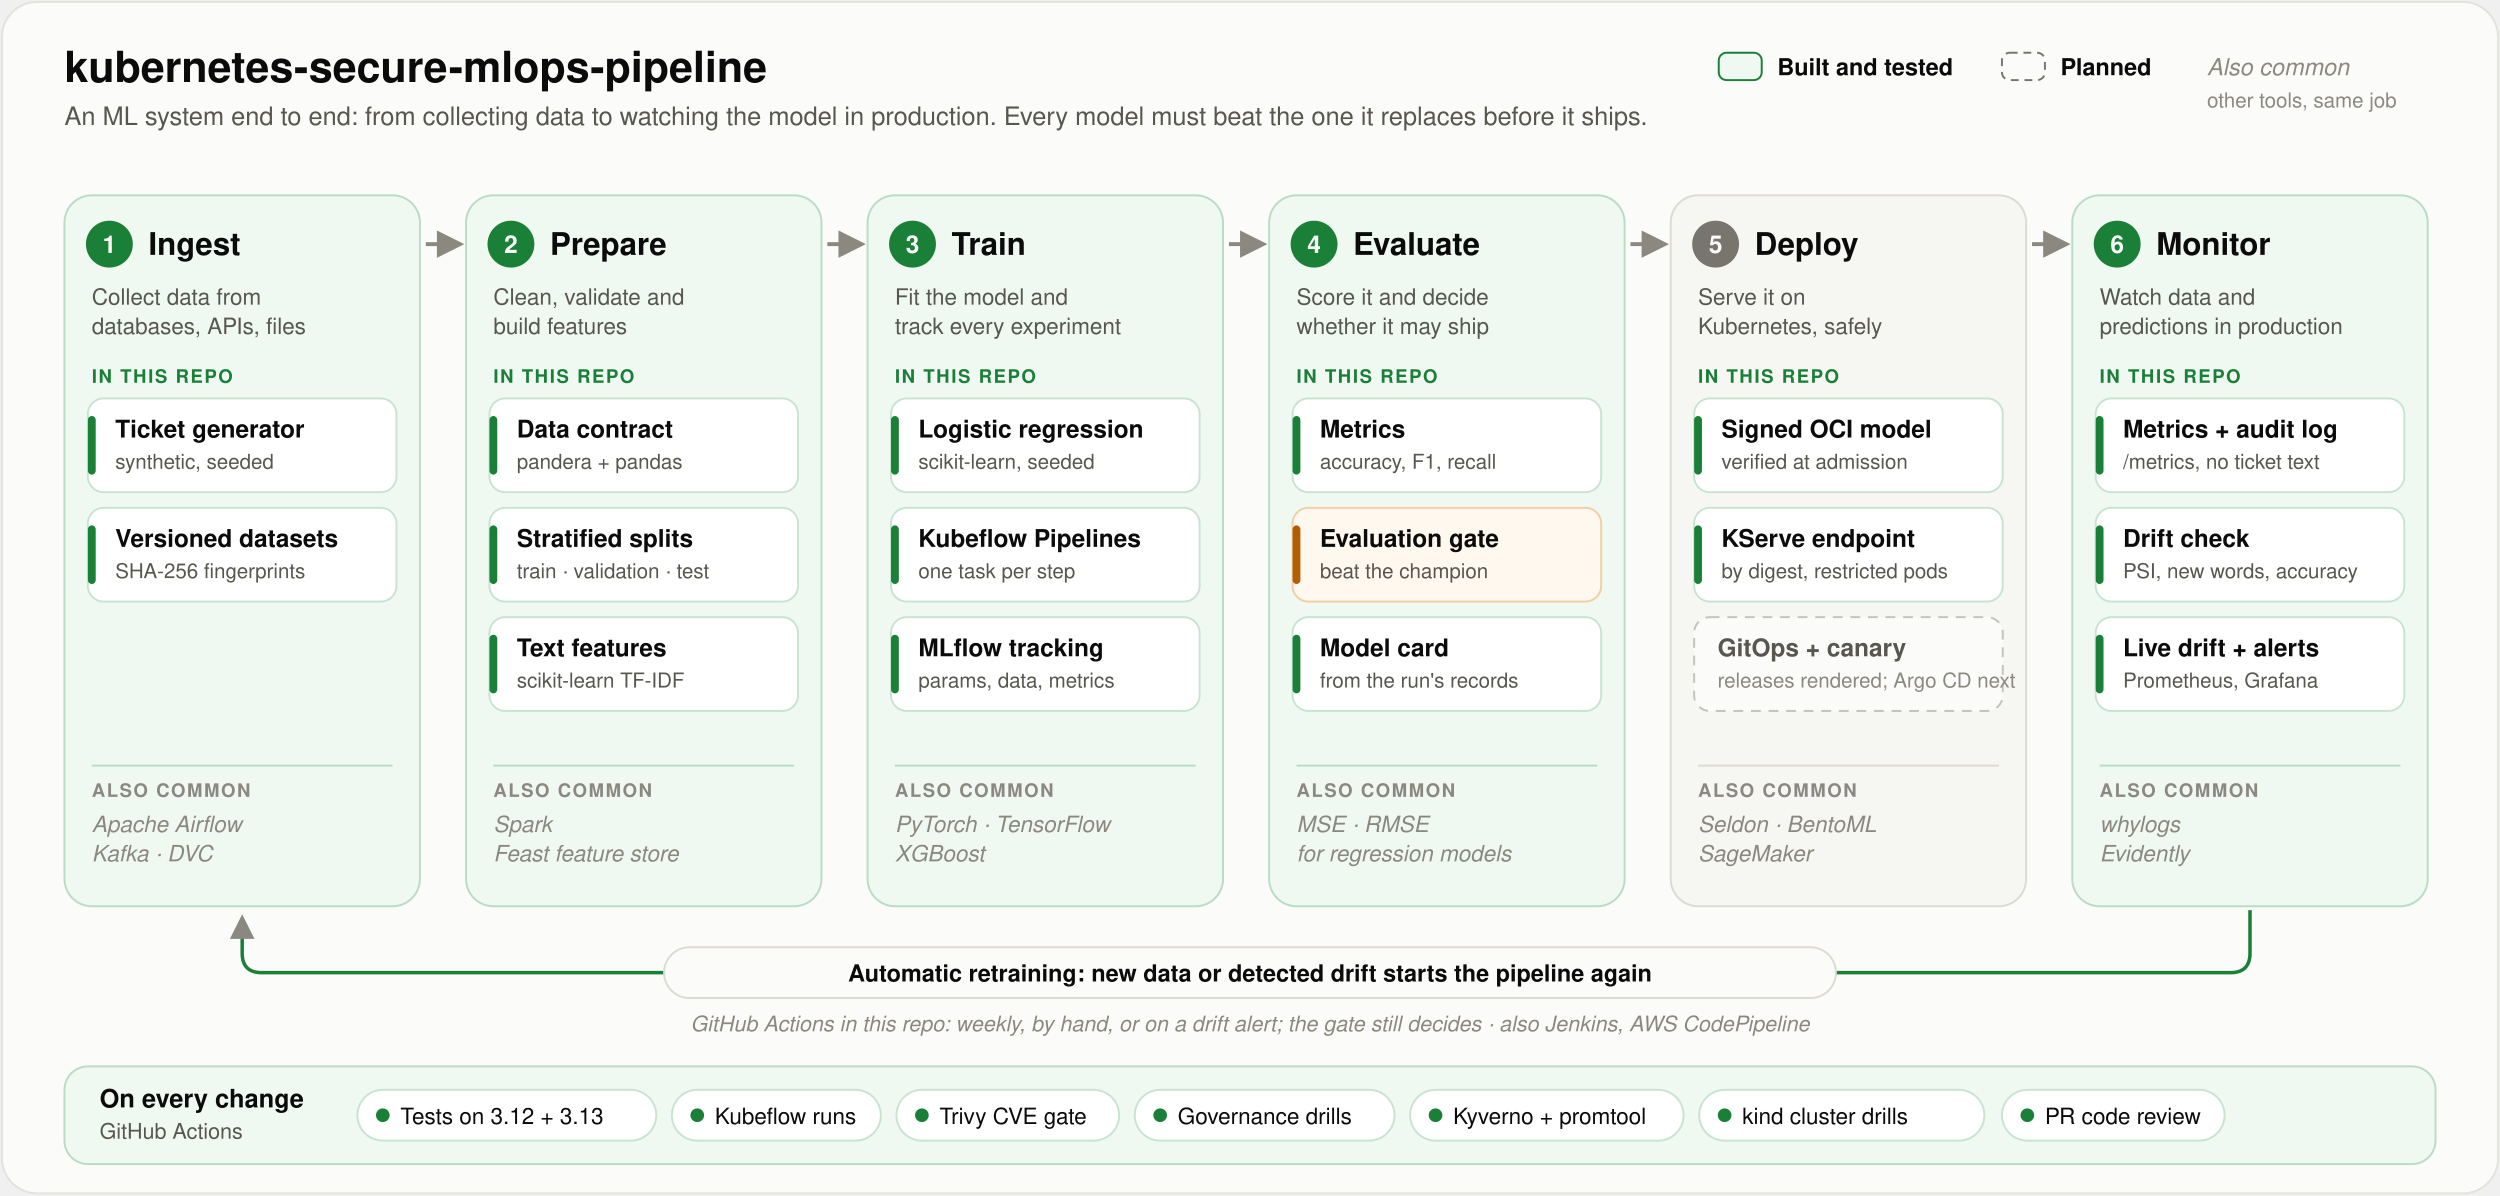
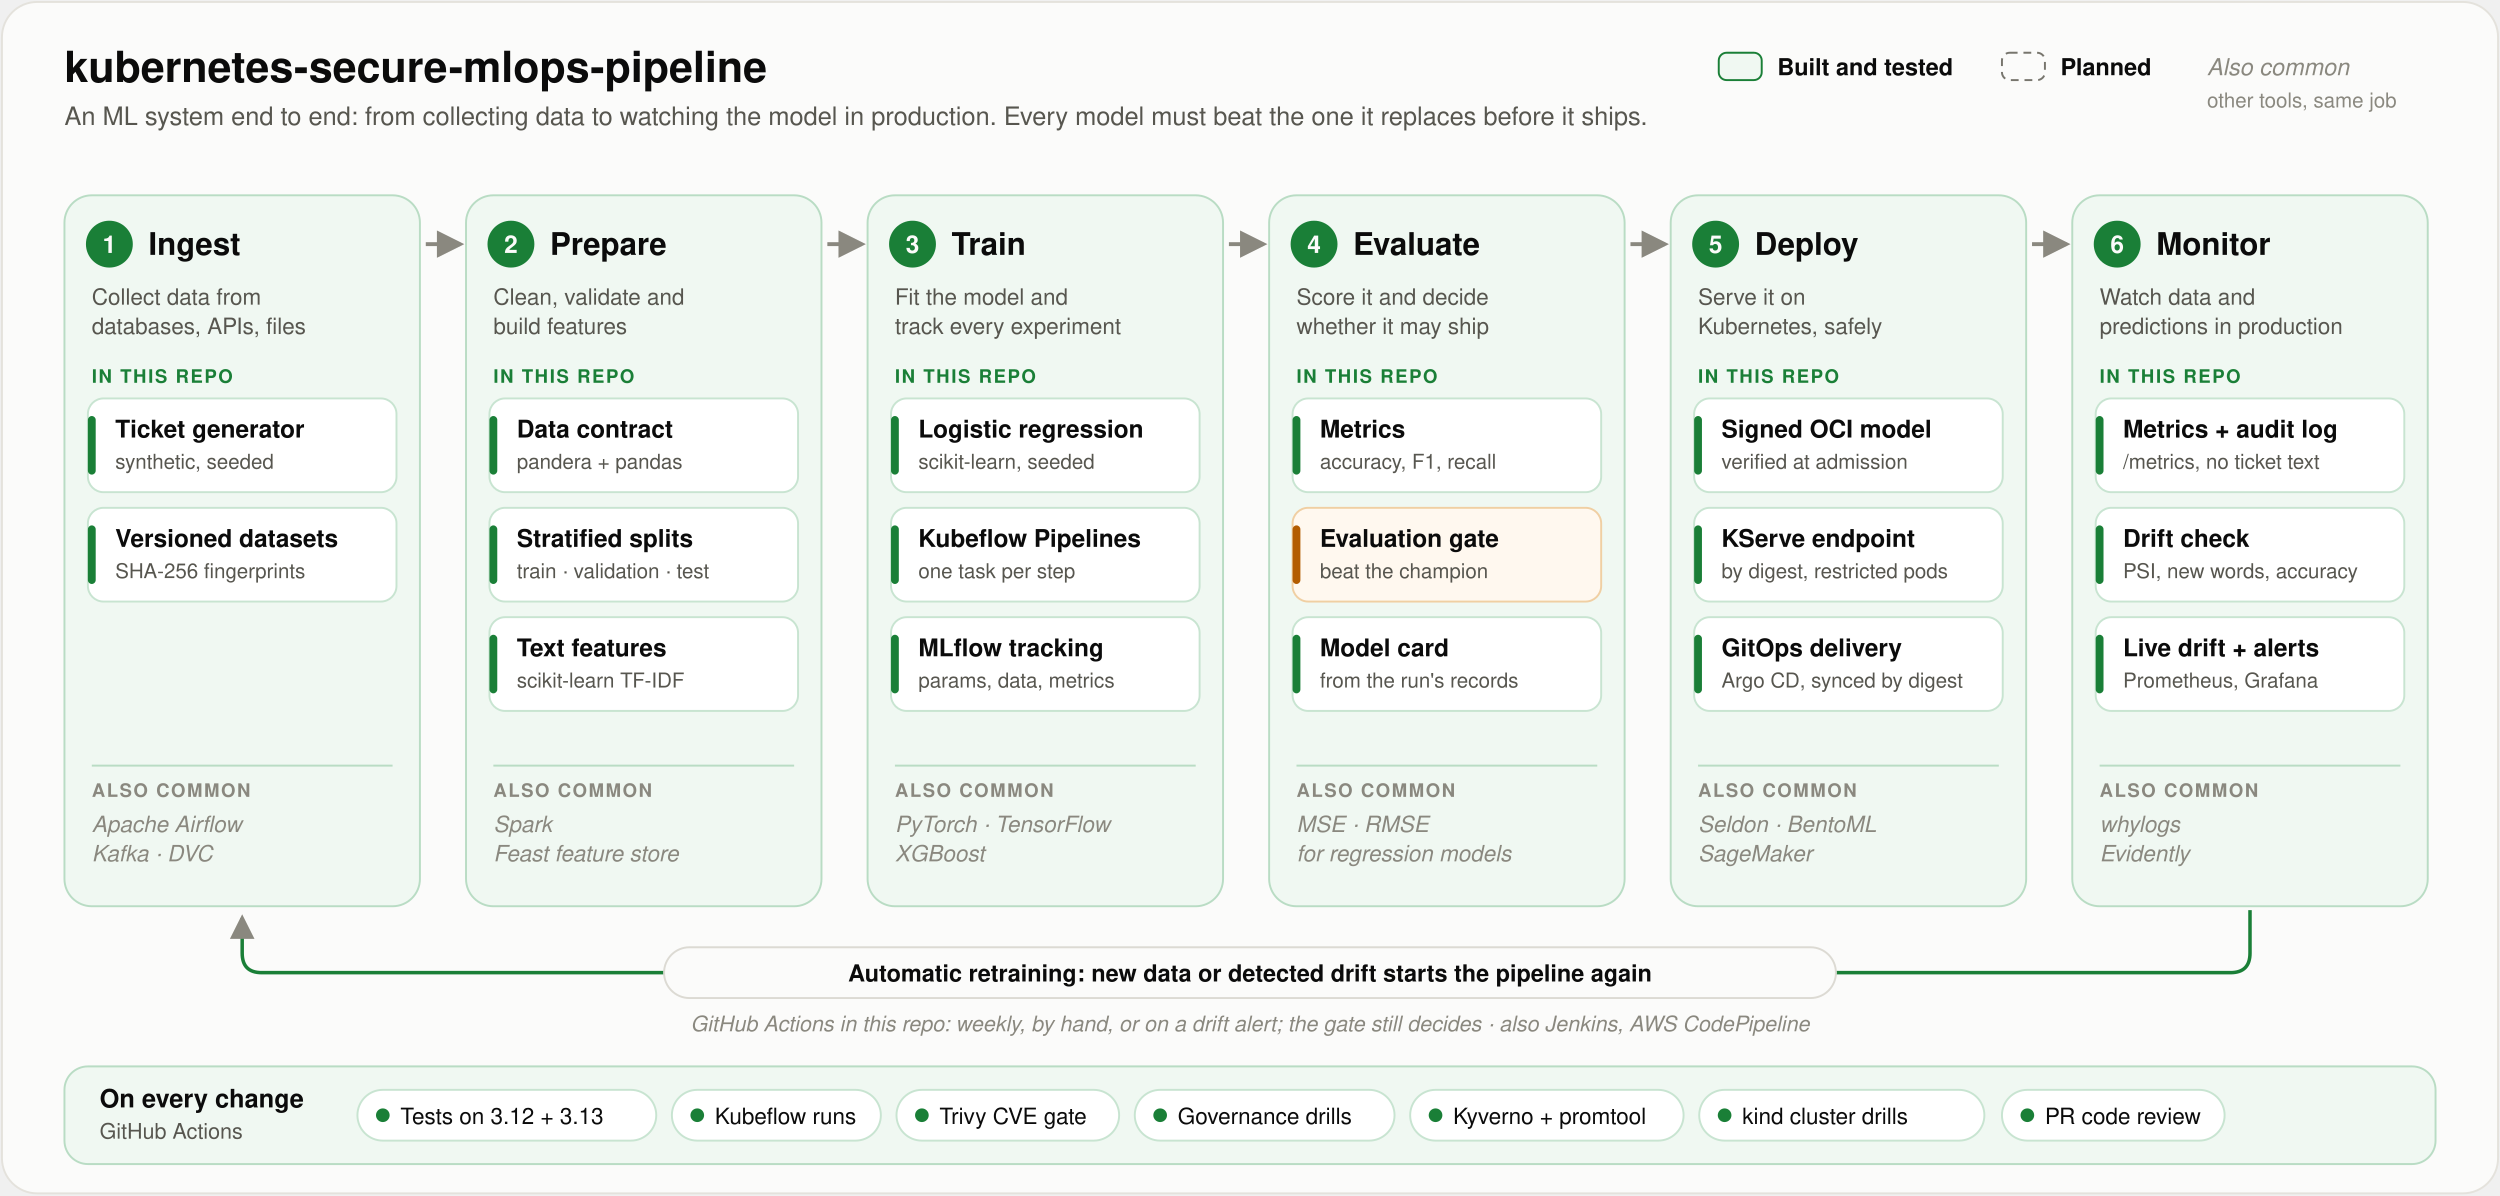
<svg xmlns="http://www.w3.org/2000/svg" width="1280" height="612" viewBox="0 0 1280 612" role="img" aria-labelledby="title desc" font-family="-apple-system, BlinkMacSystemFont, 'Segoe UI', Helvetica, Arial, sans-serif">
  <defs>
    <marker id="arrow" viewBox="0 0 10 10" refX="8.5" refY="5" markerWidth="7" markerHeight="7" orient="auto-start-reverse">
      <path d="M0 0 L10 5 L0 10 z" fill="#8a887f" />
    </marker>
  </defs>
  <rect x="1" y="1" width="1278" height="610" rx="18" fill="#fbfbfa" stroke="#e4e2dc" />
  <text x="33" y="42" font-size="22" font-weight="700" fill="#0b0b0b" text-anchor="start">kubernetes-secure-mlops-pipeline</text>
  <text x="33" y="64" font-size="13" font-weight="400" fill="#57564f" text-anchor="start">An ML system end to end: from collecting data to watching the model in production. Every model must beat the one it replaces before it ships.</text>
  <rect x="880" y="27" width="22" height="14" rx="4" fill="#f0f8f2" stroke="#1a7f37" />
  <text x="910" y="38.5" font-size="12" font-weight="600" fill="#0b0b0b" text-anchor="start">Built and tested</text>
  <rect x="1025" y="27" width="22" height="14" rx="4" fill="#fbfbfa" stroke="#77756d" stroke-dasharray="4 3" />
  <text x="1055" y="38.5" font-size="12" font-weight="600" fill="#0b0b0b" text-anchor="start">Planned</text>
  <text x="1130" y="38.5" font-size="12" font-weight="500" fill="#8a887f" text-anchor="start" font-style="italic">Also common</text>
  <text x="1130" y="55" font-size="10.5" font-weight="400" fill="#8a887f" text-anchor="start">other tools, same job</text>
  <rect x="33" y="100" width="182" height="364" rx="14" fill="#f0f8f2" stroke="#b9dcc4" />
  <circle cx="56" cy="125" r="12" fill="#1a7f37" />
  <text x="56" y="129.5" font-size="12.5" font-weight="700" fill="#fbfbfa" text-anchor="middle">1</text>
  <text x="76" y="130.5" font-size="16" font-weight="700" fill="#0b0b0b" text-anchor="start">Ingest</text>
  <text x="47" y="156" font-size="11.5" font-weight="400" fill="#57564f" text-anchor="start">Collect data from</text>
  <text x="47" y="171" font-size="11.5" font-weight="400" fill="#57564f" text-anchor="start">databases, APIs, files</text>
  <text x="47" y="196" font-size="9.5" font-weight="700" fill="#1a7f37" text-anchor="start" letter-spacing="0.8">IN THIS REPO</text>
  <rect x="45.0" y="204" width="158" height="48" rx="8" fill="#ffffff" stroke="#c8e4d1" />
  <rect x="45.0" y="213" width="4" height="30" rx="2" fill="#1a7f37" />
  <text x="59" y="224" font-size="12.5" font-weight="600" fill="#0b0b0b" text-anchor="start">Ticket generator</text>
  <text x="59" y="240" font-size="10.5" font-weight="400" fill="#57564f" text-anchor="start">synthetic, seeded</text>
  <rect x="45.0" y="260" width="158" height="48" rx="8" fill="#ffffff" stroke="#c8e4d1" />
  <rect x="45.0" y="269" width="4" height="30" rx="2" fill="#1a7f37" />
  <text x="59" y="280" font-size="12.5" font-weight="600" fill="#0b0b0b" text-anchor="start">Versioned datasets</text>
  <text x="59" y="296" font-size="10.5" font-weight="400" fill="#57564f" text-anchor="start">SHA-256 fingerprints</text>
  <line x1="47" y1="392" x2="201" y2="392" stroke="#b9dcc4" />
  <text x="47" y="408" font-size="9.5" font-weight="700" fill="#8a887f" text-anchor="start" letter-spacing="0.8">ALSO COMMON</text>
  <text x="47" y="426" font-size="11.5" font-weight="500" fill="#8a887f" text-anchor="start" font-style="italic">Apache Airflow</text>
  <text x="47" y="441" font-size="11.5" font-weight="500" fill="#8a887f" text-anchor="start" font-style="italic">Kafka · DVC</text>
  <rect x="238.6" y="100" width="182" height="364" rx="14" fill="#f0f8f2" stroke="#b9dcc4" />
  <circle cx="261.6" cy="125" r="12" fill="#1a7f37" />
  <text x="261.6" y="129.5" font-size="12.5" font-weight="700" fill="#fbfbfa" text-anchor="middle">2</text>
  <text x="281.6" y="130.5" font-size="16" font-weight="700" fill="#0b0b0b" text-anchor="start">Prepare</text>
  <text x="252.6" y="156" font-size="11.5" font-weight="400" fill="#57564f" text-anchor="start">Clean, validate and</text>
  <text x="252.6" y="171" font-size="11.5" font-weight="400" fill="#57564f" text-anchor="start">build features</text>
  <text x="252.6" y="196" font-size="9.5" font-weight="700" fill="#1a7f37" text-anchor="start" letter-spacing="0.8">IN THIS REPO</text>
  <rect x="250.6" y="204" width="158" height="48" rx="8" fill="#ffffff" stroke="#c8e4d1" />
  <rect x="250.6" y="213" width="4" height="30" rx="2" fill="#1a7f37" />
  <text x="264.6" y="224" font-size="12.5" font-weight="600" fill="#0b0b0b" text-anchor="start">Data contract</text>
  <text x="264.6" y="240" font-size="10.5" font-weight="400" fill="#57564f" text-anchor="start">pandera + pandas</text>
  <rect x="250.6" y="260" width="158" height="48" rx="8" fill="#ffffff" stroke="#c8e4d1" />
  <rect x="250.6" y="269" width="4" height="30" rx="2" fill="#1a7f37" />
  <text x="264.6" y="280" font-size="12.5" font-weight="600" fill="#0b0b0b" text-anchor="start">Stratified splits</text>
  <text x="264.6" y="296" font-size="10.5" font-weight="400" fill="#57564f" text-anchor="start">train · validation · test</text>
  <rect x="250.6" y="316" width="158" height="48" rx="8" fill="#ffffff" stroke="#c8e4d1" />
  <rect x="250.6" y="325" width="4" height="30" rx="2" fill="#1a7f37" />
  <text x="264.6" y="336" font-size="12.5" font-weight="600" fill="#0b0b0b" text-anchor="start">Text features</text>
  <text x="264.6" y="352" font-size="10.5" font-weight="400" fill="#57564f" text-anchor="start">scikit-learn TF-IDF</text>
  <line x1="252.6" y1="392" x2="406.6" y2="392" stroke="#b9dcc4" />
  <text x="252.6" y="408" font-size="9.5" font-weight="700" fill="#8a887f" text-anchor="start" letter-spacing="0.8">ALSO COMMON</text>
  <text x="252.6" y="426" font-size="11.5" font-weight="500" fill="#8a887f" text-anchor="start" font-style="italic">Spark</text>
  <text x="252.6" y="441" font-size="11.5" font-weight="500" fill="#8a887f" text-anchor="start" font-style="italic">Feast feature store</text>
  <rect x="444.2" y="100" width="182" height="364" rx="14" fill="#f0f8f2" stroke="#b9dcc4" />
  <circle cx="467.2" cy="125" r="12" fill="#1a7f37" />
  <text x="467.2" y="129.5" font-size="12.5" font-weight="700" fill="#fbfbfa" text-anchor="middle">3</text>
  <text x="487.2" y="130.5" font-size="16" font-weight="700" fill="#0b0b0b" text-anchor="start">Train</text>
  <text x="458.2" y="156" font-size="11.5" font-weight="400" fill="#57564f" text-anchor="start">Fit the model and</text>
  <text x="458.2" y="171" font-size="11.5" font-weight="400" fill="#57564f" text-anchor="start">track every experiment</text>
  <text x="458.2" y="196" font-size="9.5" font-weight="700" fill="#1a7f37" text-anchor="start" letter-spacing="0.8">IN THIS REPO</text>
  <rect x="456.2" y="204" width="158" height="48" rx="8" fill="#ffffff" stroke="#c8e4d1" />
  <rect x="456.2" y="213" width="4" height="30" rx="2" fill="#1a7f37" />
  <text x="470.2" y="224" font-size="12.5" font-weight="600" fill="#0b0b0b" text-anchor="start">Logistic regression</text>
  <text x="470.2" y="240" font-size="10.5" font-weight="400" fill="#57564f" text-anchor="start">scikit-learn, seeded</text>
  <rect x="456.2" y="260" width="158" height="48" rx="8" fill="#ffffff" stroke="#c8e4d1" />
  <rect x="456.2" y="269" width="4" height="30" rx="2" fill="#1a7f37" />
  <text x="470.2" y="280" font-size="12.5" font-weight="600" fill="#0b0b0b" text-anchor="start">Kubeflow Pipelines</text>
  <text x="470.2" y="296" font-size="10.5" font-weight="400" fill="#57564f" text-anchor="start">one task per step</text>
  <rect x="456.2" y="316" width="158" height="48" rx="8" fill="#ffffff" stroke="#c8e4d1" />
  <rect x="456.2" y="325" width="4" height="30" rx="2" fill="#1a7f37" />
  <text x="470.2" y="336" font-size="12.5" font-weight="600" fill="#0b0b0b" text-anchor="start">MLflow tracking</text>
  <text x="470.2" y="352" font-size="10.5" font-weight="400" fill="#57564f" text-anchor="start">params, data, metrics</text>
  <line x1="458.2" y1="392" x2="612.2" y2="392" stroke="#b9dcc4" />
  <text x="458.2" y="408" font-size="9.5" font-weight="700" fill="#8a887f" text-anchor="start" letter-spacing="0.8">ALSO COMMON</text>
  <text x="458.2" y="426" font-size="11.5" font-weight="500" fill="#8a887f" text-anchor="start" font-style="italic">PyTorch · TensorFlow</text>
  <text x="458.2" y="441" font-size="11.5" font-weight="500" fill="#8a887f" text-anchor="start" font-style="italic">XGBoost</text>
  <rect x="649.8" y="100" width="182" height="364" rx="14" fill="#f0f8f2" stroke="#b9dcc4" />
  <circle cx="672.8" cy="125" r="12" fill="#1a7f37" />
  <text x="672.8" y="129.5" font-size="12.5" font-weight="700" fill="#fbfbfa" text-anchor="middle">4</text>
  <text x="692.8" y="130.5" font-size="16" font-weight="700" fill="#0b0b0b" text-anchor="start">Evaluate</text>
  <text x="663.8" y="156" font-size="11.5" font-weight="400" fill="#57564f" text-anchor="start">Score it and decide</text>
  <text x="663.8" y="171" font-size="11.5" font-weight="400" fill="#57564f" text-anchor="start">whether it may ship</text>
  <text x="663.8" y="196" font-size="9.5" font-weight="700" fill="#1a7f37" text-anchor="start" letter-spacing="0.8">IN THIS REPO</text>
  <rect x="661.8" y="204" width="158" height="48" rx="8" fill="#ffffff" stroke="#c8e4d1" />
  <rect x="661.8" y="213" width="4" height="30" rx="2" fill="#1a7f37" />
  <text x="675.8" y="224" font-size="12.5" font-weight="600" fill="#0b0b0b" text-anchor="start">Metrics</text>
  <text x="675.8" y="240" font-size="10.5" font-weight="400" fill="#57564f" text-anchor="start">accuracy, F1, recall</text>
  <rect x="661.8" y="260" width="158" height="48" rx="8" fill="#fff8ef" stroke="#f0cfa3" />
  <rect x="661.8" y="269" width="4" height="30" rx="2" fill="#b35c00" />
  <text x="675.8" y="280" font-size="12.5" font-weight="600" fill="#0b0b0b" text-anchor="start">Evaluation gate</text>
  <text x="675.8" y="296" font-size="10.5" font-weight="400" fill="#57564f" text-anchor="start">beat the champion</text>
  <rect x="661.8" y="316" width="158" height="48" rx="8" fill="#ffffff" stroke="#c8e4d1" />
  <rect x="661.8" y="325" width="4" height="30" rx="2" fill="#1a7f37" />
  <text x="675.8" y="336" font-size="12.5" font-weight="600" fill="#0b0b0b" text-anchor="start">Model card</text>
  <text x="675.8" y="352" font-size="10.5" font-weight="400" fill="#57564f" text-anchor="start">from the run's records</text>
  <line x1="663.8" y1="392" x2="817.8" y2="392" stroke="#b9dcc4" />
  <text x="663.8" y="408" font-size="9.5" font-weight="700" fill="#8a887f" text-anchor="start" letter-spacing="0.8">ALSO COMMON</text>
  <text x="663.8" y="426" font-size="11.5" font-weight="500" fill="#8a887f" text-anchor="start" font-style="italic">MSE · RMSE</text>
  <text x="663.8" y="441" font-size="11.5" font-weight="500" fill="#8a887f" text-anchor="start" font-style="italic">for regression models</text>
-   <rect x="855.4" y="100" width="182" height="364" rx="14" fill="#f6f6f3" stroke="#dcdad3" />
-   <circle cx="878.4" cy="125" r="12" fill="#77756d" />
+   <rect x="855.4" y="100" width="182" height="364" rx="14" fill="#f0f8f2" stroke="#b9dcc4" />
+   <circle cx="878.4" cy="125" r="12" fill="#1a7f37" />
  <text x="878.4" y="129.5" font-size="12.5" font-weight="700" fill="#fbfbfa" text-anchor="middle">5</text>
  <text x="898.4" y="130.5" font-size="16" font-weight="700" fill="#0b0b0b" text-anchor="start">Deploy</text>
  <text x="869.4" y="156" font-size="11.5" font-weight="400" fill="#57564f" text-anchor="start">Serve it on</text>
  <text x="869.4" y="171" font-size="11.5" font-weight="400" fill="#57564f" text-anchor="start">Kubernetes, safely</text>
  <text x="869.4" y="196" font-size="9.5" font-weight="700" fill="#1a7f37" text-anchor="start" letter-spacing="0.8">IN THIS REPO</text>
  <rect x="867.4" y="204" width="158" height="48" rx="8" fill="#ffffff" stroke="#c8e4d1" />
  <rect x="867.4" y="213" width="4" height="30" rx="2" fill="#1a7f37" />
  <text x="881.4" y="224" font-size="12.5" font-weight="600" fill="#0b0b0b" text-anchor="start">Signed OCI model</text>
  <text x="881.4" y="240" font-size="10.5" font-weight="400" fill="#57564f" text-anchor="start">verified at admission</text>
  <rect x="867.4" y="260" width="158" height="48" rx="8" fill="#ffffff" stroke="#c8e4d1" />
  <rect x="867.4" y="269" width="4" height="30" rx="2" fill="#1a7f37" />
  <text x="881.4" y="280" font-size="12.5" font-weight="600" fill="#0b0b0b" text-anchor="start">KServe endpoint</text>
  <text x="881.4" y="296" font-size="10.5" font-weight="400" fill="#57564f" text-anchor="start">by digest, restricted pods</text>
-   <rect x="867.4" y="316" width="158" height="48" rx="8" fill="#fbfbfa" stroke="#c4c2bb" stroke-dasharray="5 4" />
-   <text x="879.4" y="336" font-size="12.5" font-weight="600" fill="#57564f" text-anchor="start">GitOps + canary</text>
-   <text x="879.4" y="352" font-size="10.5" font-weight="400" fill="#8a887f" text-anchor="start">releases rendered; Argo CD next</text>
-   <line x1="869.4" y1="392" x2="1023.4" y2="392" stroke="#dcdad3" />
+   <rect x="867.4" y="316" width="158" height="48" rx="8" fill="#ffffff" stroke="#c8e4d1" />
+   <rect x="867.4" y="325" width="4" height="30" rx="2" fill="#1a7f37" />
+   <text x="881.4" y="336" font-size="12.5" font-weight="600" fill="#0b0b0b" text-anchor="start">GitOps delivery</text>
+   <text x="881.4" y="352" font-size="10.5" font-weight="400" fill="#57564f" text-anchor="start">Argo CD, synced by digest</text>
+   <line x1="869.4" y1="392" x2="1023.4" y2="392" stroke="#b9dcc4" />
  <text x="869.4" y="408" font-size="9.5" font-weight="700" fill="#8a887f" text-anchor="start" letter-spacing="0.8">ALSO COMMON</text>
  <text x="869.4" y="426" font-size="11.5" font-weight="500" fill="#8a887f" text-anchor="start" font-style="italic">Seldon · BentoML</text>
  <text x="869.4" y="441" font-size="11.5" font-weight="500" fill="#8a887f" text-anchor="start" font-style="italic">SageMaker</text>
  <rect x="1061" y="100" width="182" height="364" rx="14" fill="#f0f8f2" stroke="#b9dcc4" />
  <circle cx="1084" cy="125" r="12" fill="#1a7f37" />
  <text x="1084" y="129.5" font-size="12.5" font-weight="700" fill="#fbfbfa" text-anchor="middle">6</text>
  <text x="1104" y="130.5" font-size="16" font-weight="700" fill="#0b0b0b" text-anchor="start">Monitor</text>
  <text x="1075" y="156" font-size="11.5" font-weight="400" fill="#57564f" text-anchor="start">Watch data and</text>
  <text x="1075" y="171" font-size="11.5" font-weight="400" fill="#57564f" text-anchor="start">predictions in production</text>
  <text x="1075" y="196" font-size="9.5" font-weight="700" fill="#1a7f37" text-anchor="start" letter-spacing="0.8">IN THIS REPO</text>
  <rect x="1073.0" y="204" width="158" height="48" rx="8" fill="#ffffff" stroke="#c8e4d1" />
  <rect x="1073.0" y="213" width="4" height="30" rx="2" fill="#1a7f37" />
  <text x="1087" y="224" font-size="12.5" font-weight="600" fill="#0b0b0b" text-anchor="start">Metrics + audit log</text>
  <text x="1087" y="240" font-size="10.5" font-weight="400" fill="#57564f" text-anchor="start">/metrics, no ticket text</text>
  <rect x="1073.0" y="260" width="158" height="48" rx="8" fill="#ffffff" stroke="#c8e4d1" />
  <rect x="1073.0" y="269" width="4" height="30" rx="2" fill="#1a7f37" />
  <text x="1087" y="280" font-size="12.5" font-weight="600" fill="#0b0b0b" text-anchor="start">Drift check</text>
  <text x="1087" y="296" font-size="10.5" font-weight="400" fill="#57564f" text-anchor="start">PSI, new words, accuracy</text>
  <rect x="1073.0" y="316" width="158" height="48" rx="8" fill="#ffffff" stroke="#c8e4d1" />
  <rect x="1073.0" y="325" width="4" height="30" rx="2" fill="#1a7f37" />
  <text x="1087" y="336" font-size="12.5" font-weight="600" fill="#0b0b0b" text-anchor="start">Live drift + alerts</text>
  <text x="1087" y="352" font-size="10.5" font-weight="400" fill="#57564f" text-anchor="start">Prometheus, Grafana</text>
  <line x1="1075" y1="392" x2="1229" y2="392" stroke="#b9dcc4" />
  <text x="1075" y="408" font-size="9.5" font-weight="700" fill="#8a887f" text-anchor="start" letter-spacing="0.8">ALSO COMMON</text>
  <text x="1075" y="426" font-size="11.5" font-weight="500" fill="#8a887f" text-anchor="start" font-style="italic">whylogs</text>
  <text x="1075" y="441" font-size="11.5" font-weight="500" fill="#8a887f" text-anchor="start" font-style="italic">Evidently</text>
  <line x1="218" y1="125" x2="235.6" y2="125" stroke="#8a887f" stroke-width="2" marker-end="url(#arrow)" />
  <line x1="423.6" y1="125" x2="441.2" y2="125" stroke="#8a887f" stroke-width="2" marker-end="url(#arrow)" />
  <line x1="629.2" y1="125" x2="646.8" y2="125" stroke="#8a887f" stroke-width="2" marker-end="url(#arrow)" />
  <line x1="834.8" y1="125" x2="852.4" y2="125" stroke="#8a887f" stroke-width="2" marker-end="url(#arrow)" />
  <line x1="1040.4" y1="125" x2="1058" y2="125" stroke="#8a887f" stroke-width="2" marker-end="url(#arrow)" />
  <path d="M1152 466 V488 Q1152 498 1142 498 H134 Q124 498 124 488 V470" fill="none" stroke="#1a7f37" stroke-width="1.8" marker-end="url(#arrow)" />
  <rect x="340" y="485" width="600" height="26" rx="13" fill="#fbfbfa" stroke="#dcdad3" />
  <text x="640" y="502.5" font-size="12" font-weight="600" fill="#0b0b0b" text-anchor="middle">Automatic retraining: new data or detected drift starts the pipeline again</text>
  <text x="640" y="528" font-size="11" font-weight="500" fill="#8a887f" text-anchor="middle" font-style="italic">GitHub Actions in this repo: weekly, by hand, or on a drift alert; the gate still decides · also Jenkins, AWS CodePipeline</text>
  <rect x="33" y="546" width="1214" height="50" rx="12" fill="#f0f8f2" stroke="#b9dcc4" />
  <text x="51" y="567" font-size="13" font-weight="700" fill="#0b0b0b" text-anchor="start">On every change</text>
  <text x="51" y="583" font-size="11" font-weight="400" fill="#57564f" text-anchor="start">GitHub Actions</text>
  <rect x="183" y="558" width="153" height="26" rx="13" fill="#ffffff" stroke="#c8e4d1" />
  <circle cx="196" cy="571" r="3.5" fill="#1a7f37" />
  <text x="205" y="575.5" font-size="11.5" font-weight="500" fill="#0b0b0b" text-anchor="start">Tests on 3.12 + 3.13</text>
  <rect x="344" y="558" width="107" height="26" rx="13" fill="#ffffff" stroke="#c8e4d1" />
  <circle cx="357" cy="571" r="3.5" fill="#1a7f37" />
  <text x="366" y="575.5" font-size="11.5" font-weight="500" fill="#0b0b0b" text-anchor="start">Kubeflow runs</text>
  <rect x="459" y="558" width="114" height="26" rx="13" fill="#ffffff" stroke="#c8e4d1" />
  <circle cx="472" cy="571" r="3.5" fill="#1a7f37" />
  <text x="481" y="575.5" font-size="11.5" font-weight="500" fill="#0b0b0b" text-anchor="start">Trivy CVE gate</text>
  <rect x="581" y="558" width="133" height="26" rx="13" fill="#ffffff" stroke="#c8e4d1" />
  <circle cx="594" cy="571" r="3.5" fill="#1a7f37" />
  <text x="603" y="575.5" font-size="11.5" font-weight="500" fill="#0b0b0b" text-anchor="start">Governance drills</text>
  <rect x="722" y="558" width="140" height="26" rx="13" fill="#ffffff" stroke="#c8e4d1" />
  <circle cx="735" cy="571" r="3.5" fill="#1a7f37" />
  <text x="744" y="575.5" font-size="11.5" font-weight="500" fill="#0b0b0b" text-anchor="start">Kyverno + promtool</text>
  <rect x="870" y="558" width="146" height="26" rx="13" fill="#ffffff" stroke="#c8e4d1" />
  <circle cx="883" cy="571" r="3.5" fill="#1a7f37" />
  <text x="892" y="575.5" font-size="11.5" font-weight="500" fill="#0b0b0b" text-anchor="start">kind cluster drills</text>
  <rect x="1025" y="558" width="114" height="26" rx="13" fill="#ffffff" stroke="#c8e4d1" />
  <circle cx="1038" cy="571" r="3.5" fill="#1a7f37" />
  <text x="1047" y="575.5" font-size="11.5" font-weight="500" fill="#0b0b0b" text-anchor="start">PR code review</text>
</svg>
